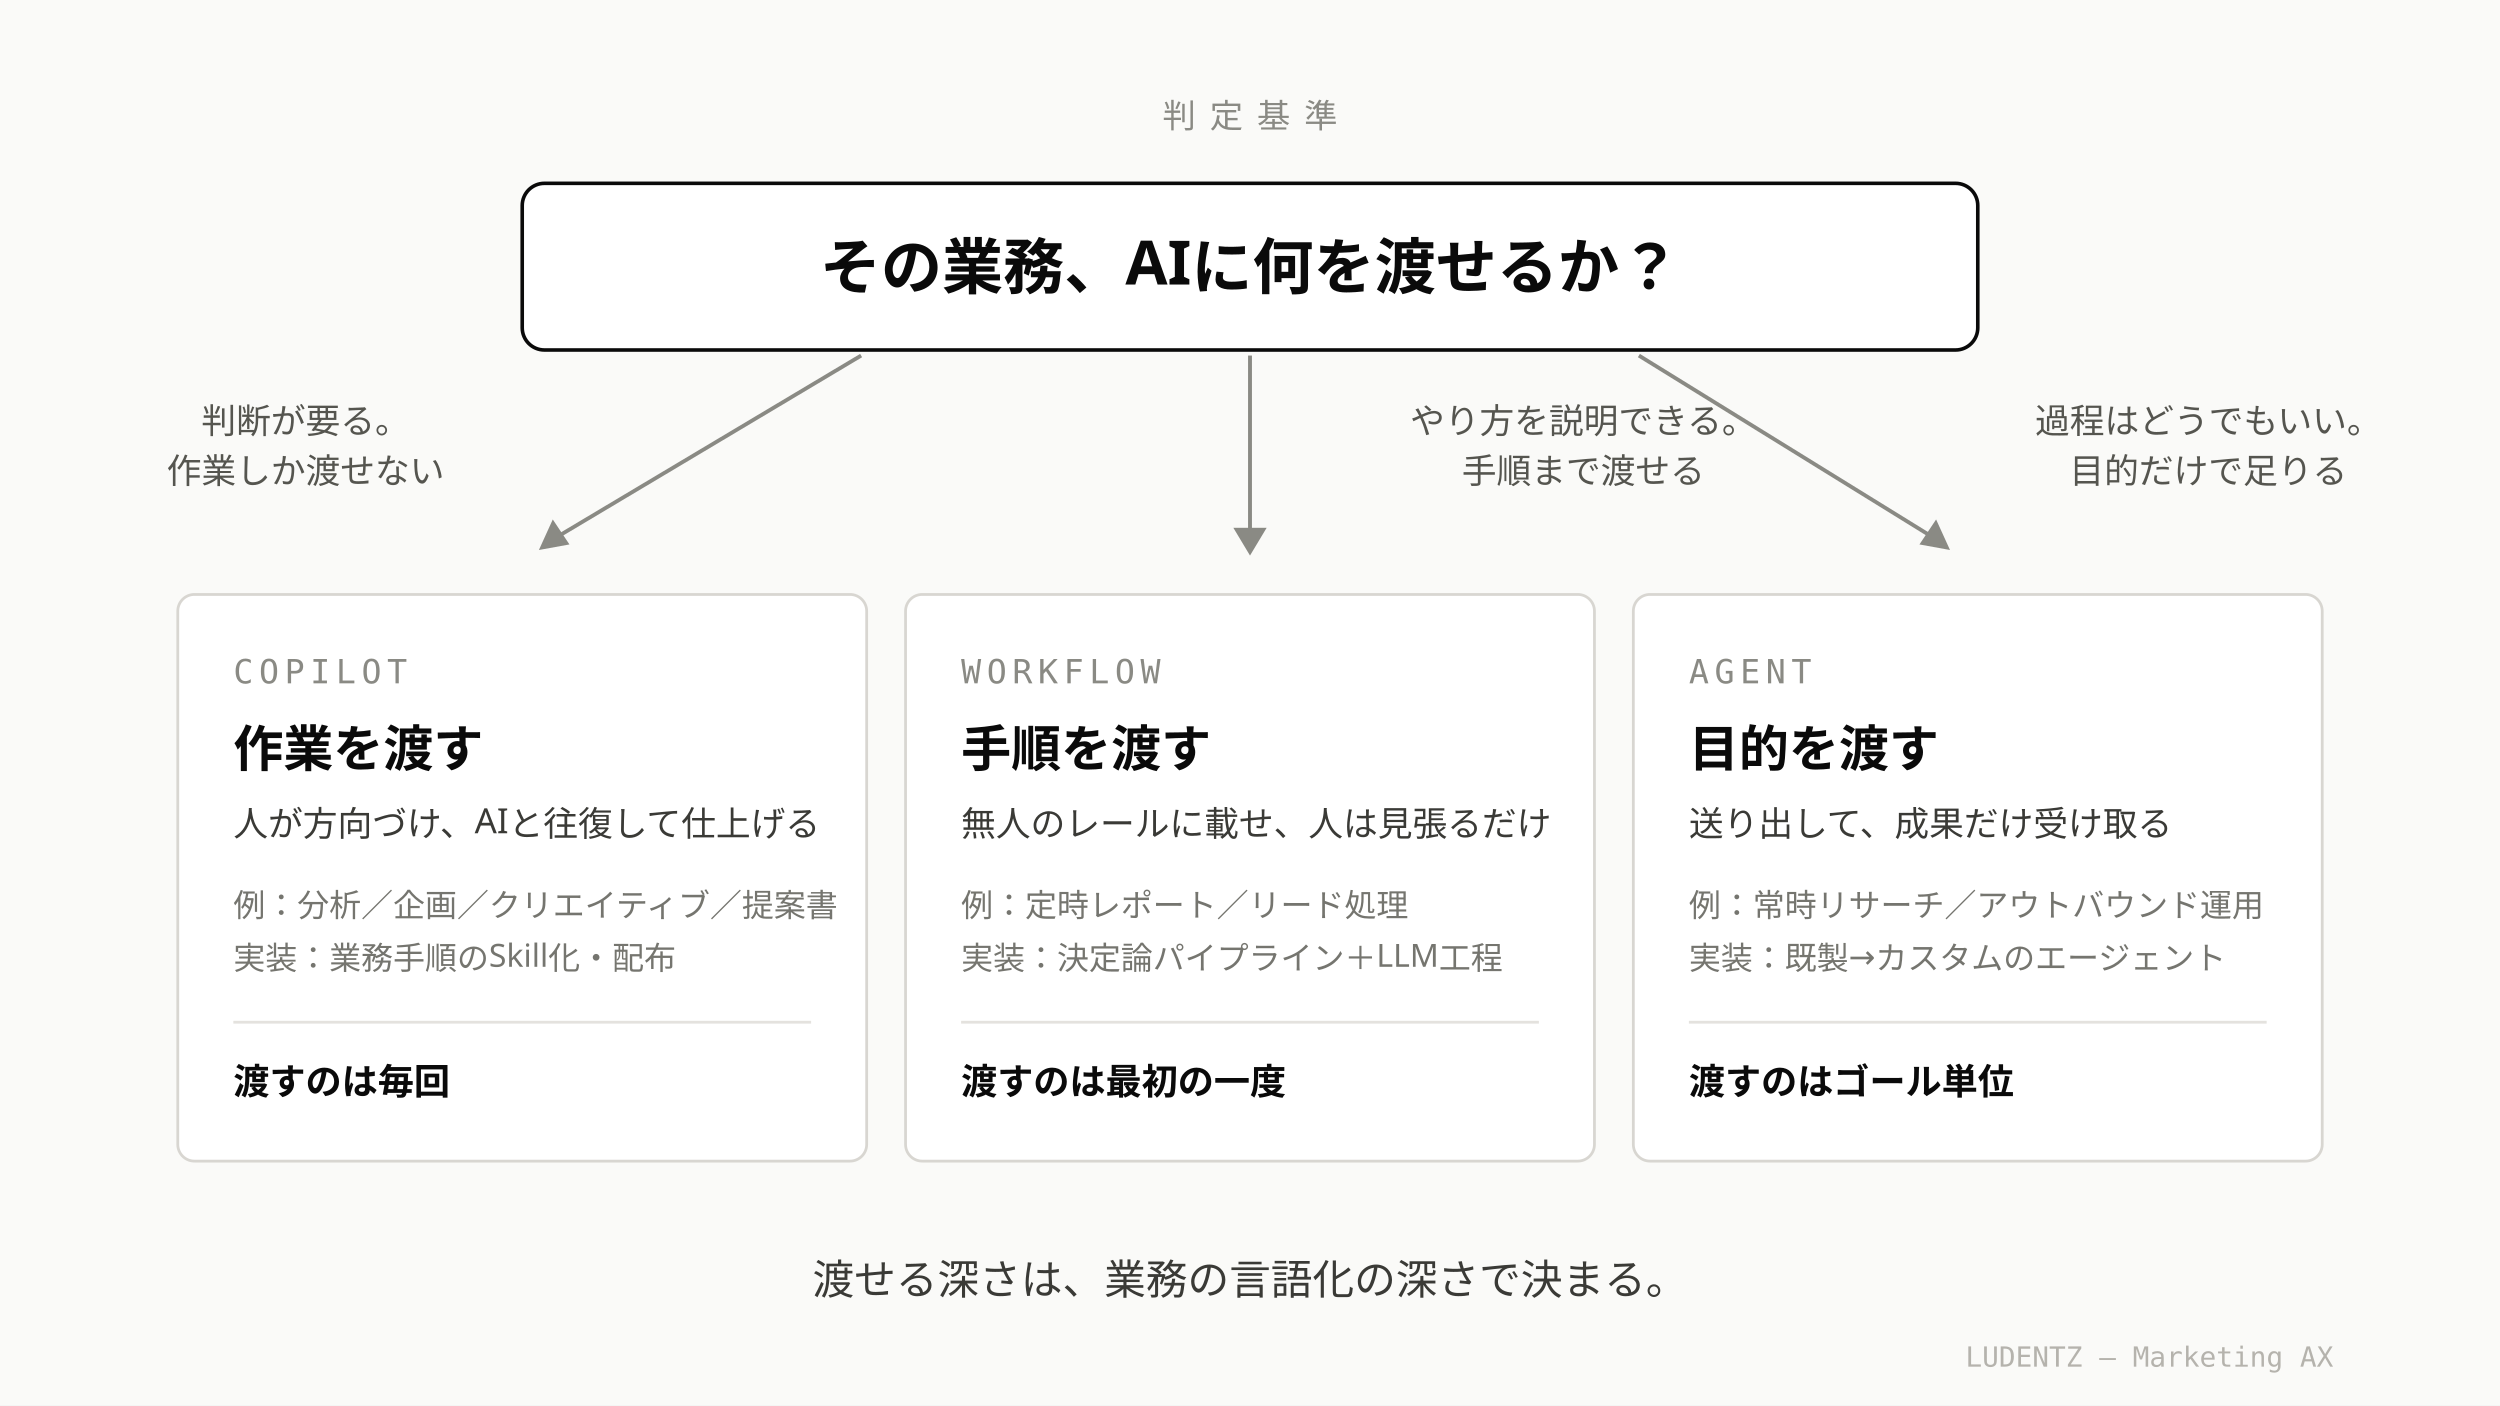
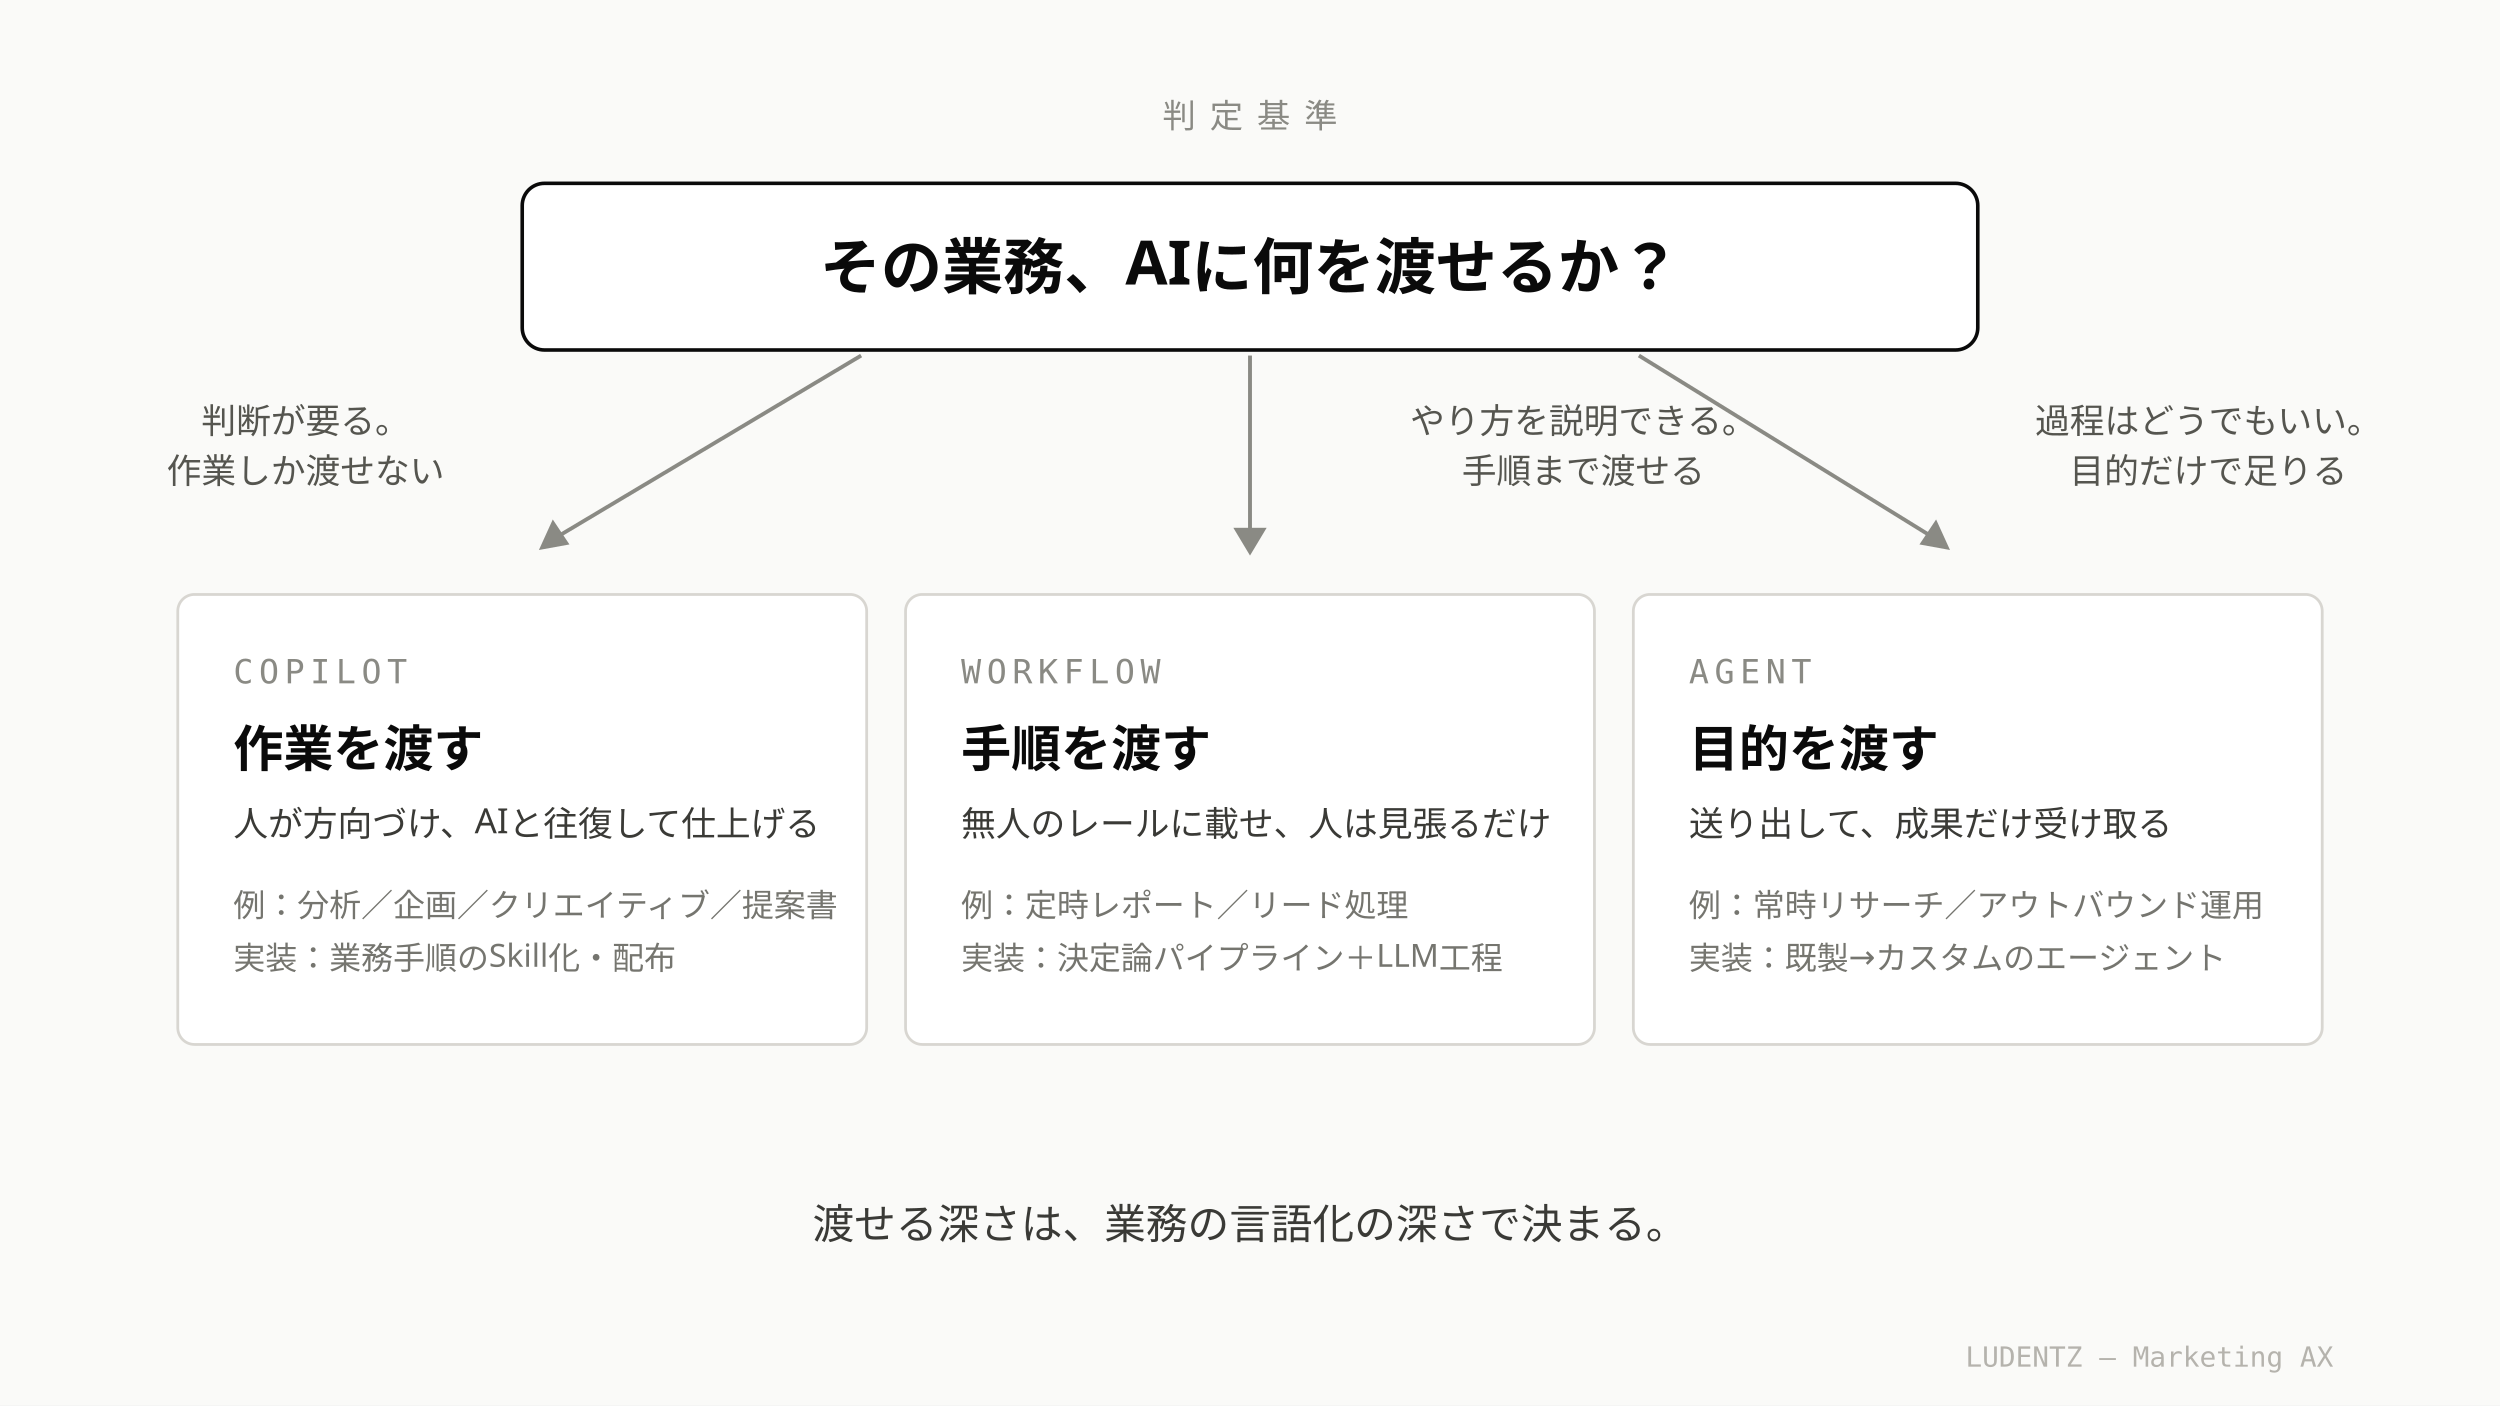
<svg xmlns="http://www.w3.org/2000/svg" viewBox="0 0 900 506" font-family="'Zen Kaku Gothic New','Hiragino Kaku Gothic ProN','Yu Gothic','Noto Sans JP',sans-serif">
  <rect width="900" height="506" fill="#FAFAF8" />
  <text x="450" y="46" text-anchor="middle" font-family="'JetBrains Mono',Menlo,monospace" font-size="12" letter-spacing="5" fill="#8A8A84">判定基準</text>
  <rect x="188" y="66" width="524" height="60" rx="8" fill="#FFFFFF" stroke="#0A0A0A" stroke-width="1.3" />
  <text x="450" y="104" text-anchor="middle" font-size="22" font-weight="700" fill="#0A0A0A">その業務、AIに何を渡せるか？</text>
  <line x1="310" y1="128" x2="196" y2="196" stroke="#8A8A84" stroke-width="1.4" />
  <path d="M194,198 l11,-2 -6,-9 z" fill="#8A8A84" />
  <line x1="450" y1="128" x2="450" y2="196" stroke="#8A8A84" stroke-width="1.4" />
  <path d="M450,200 l-6,-10 h12 z" fill="#8A8A84" />
  <line x1="590" y1="128" x2="700" y2="196" stroke="#8A8A84" stroke-width="1.4" />
  <path d="M702,198 l-11,-2 6,-9 z" fill="#8A8A84" />
  <text x="110" y="156" text-anchor="middle" font-size="12.5" fill="#55554F">判断が要る。</text>
  <text x="110" y="174" text-anchor="middle" font-size="12.5" fill="#55554F">作業しか渡せない</text>
  <text x="570" y="156" text-anchor="middle" font-size="12.5" fill="#55554F">やり方を説明できる。</text>
  <text x="570" y="174" text-anchor="middle" font-size="12.5" fill="#55554F">手順まで渡せる</text>
  <text x="795" y="156" text-anchor="middle" font-size="12.5" fill="#55554F">過程はどうでもいい。</text>
  <text x="795" y="174" text-anchor="middle" font-size="12.5" fill="#55554F">目的だけで足りる</text>
-   <rect x="64" y="214" width="248" height="204" rx="6" fill="#FFFFFF" stroke="#D8D6D1" />
+   <rect x="64" y="214" width="248" height="162" rx="6" fill="#FFFFFF" stroke="#D8D6D1" />
  <text x="84" y="246" font-family="'JetBrains Mono',Menlo,monospace" font-size="12" letter-spacing="2" fill="#8A8A84">COPILOT</text>
  <text x="84" y="276" font-size="18" font-weight="700" fill="#0A0A0A">作業を渡す</text>
  <text x="84" y="301" font-size="12.5" fill="#3A3A36">人が方向づけ、AIと往復して仕上げる</text>
  <text x="84" y="330" font-size="11.5" fill="#75756F">例：分析／企画／クリエイティブ／提案書</text>
  <text x="84" y="349" font-size="11.5" fill="#75756F">実装：業務手順のSkill化・配布</text>
-   <line x1="84" y1="368" x2="292" y2="368" stroke="#E4E2DE" />
-   <text x="84" y="394" font-size="13" font-weight="700" fill="#0A0A0A">渡すのは毎回</text>
-   <rect x="326" y="214" width="248" height="204" rx="6" fill="#FFFFFF" stroke="#D8D6D1" />
+   <rect x="326" y="214" width="248" height="162" rx="6" fill="#FFFFFF" stroke="#D8D6D1" />
  <text x="346" y="246" font-family="'JetBrains Mono',Menlo,monospace" font-size="12" letter-spacing="2" fill="#8A8A84">WORKFLOW</text>
  <text x="346" y="276" font-size="18" font-weight="700" fill="#0A0A0A">手順を渡す</text>
  <text x="346" y="301" font-size="12.5" fill="#3A3A36">無人のレールに載せ、人は見張るだけ</text>
  <text x="346" y="330" font-size="11.5" fill="#75756F">例：定時レポート／リード処理</text>
  <text x="346" y="349" font-size="11.5" fill="#75756F">実装：決定論パイプライン＋LLM工程</text>
-   <line x1="346" y1="368" x2="554" y2="368" stroke="#E4E2DE" />
-   <text x="346" y="394" font-size="13" font-weight="700" fill="#0A0A0A">渡すのは最初の一度</text>
-   <rect x="588" y="214" width="248" height="204" rx="6" fill="#FFFFFF" stroke="#D8D6D1" />
+   <rect x="588" y="214" width="248" height="162" rx="6" fill="#FFFFFF" stroke="#D8D6D1" />
  <text x="608" y="246" font-family="'JetBrains Mono',Menlo,monospace" font-size="12" letter-spacing="2" fill="#8A8A84">AGENT</text>
  <text x="608" y="276" font-size="18" font-weight="700" fill="#0A0A0A">目的を渡す</text>
  <text x="608" y="301" font-size="12.5" fill="#3A3A36">送り出して、成果だけ受け取る</text>
  <text x="608" y="330" font-size="11.5" fill="#75756F">例：常時リサーチ／アウトバウンド運用</text>
  <text x="608" y="349" font-size="11.5" fill="#75756F">実装：既製→カスタムのエージェント</text>
-   <line x1="608" y1="368" x2="816" y2="368" stroke="#E4E2DE" />
-   <text x="608" y="394" font-size="13" font-weight="700" fill="#0A0A0A">渡すのはゴール単位</text>
-   <text x="450" y="466" text-anchor="middle" font-size="15" fill="#3A3A36">渡せる深さは、業務の言語化の深さで決まる。</text>
+   <text x="450" y="446" text-anchor="middle" font-size="15" fill="#3A3A36">渡せる深さは、業務の言語化の深さで決まる。</text>
  <text x="840" y="492" text-anchor="end" font-family="'JetBrains Mono',Menlo,monospace" font-size="10" fill="#B5B3AD">LUDENTZ — Marketing AX</text>
</svg>
